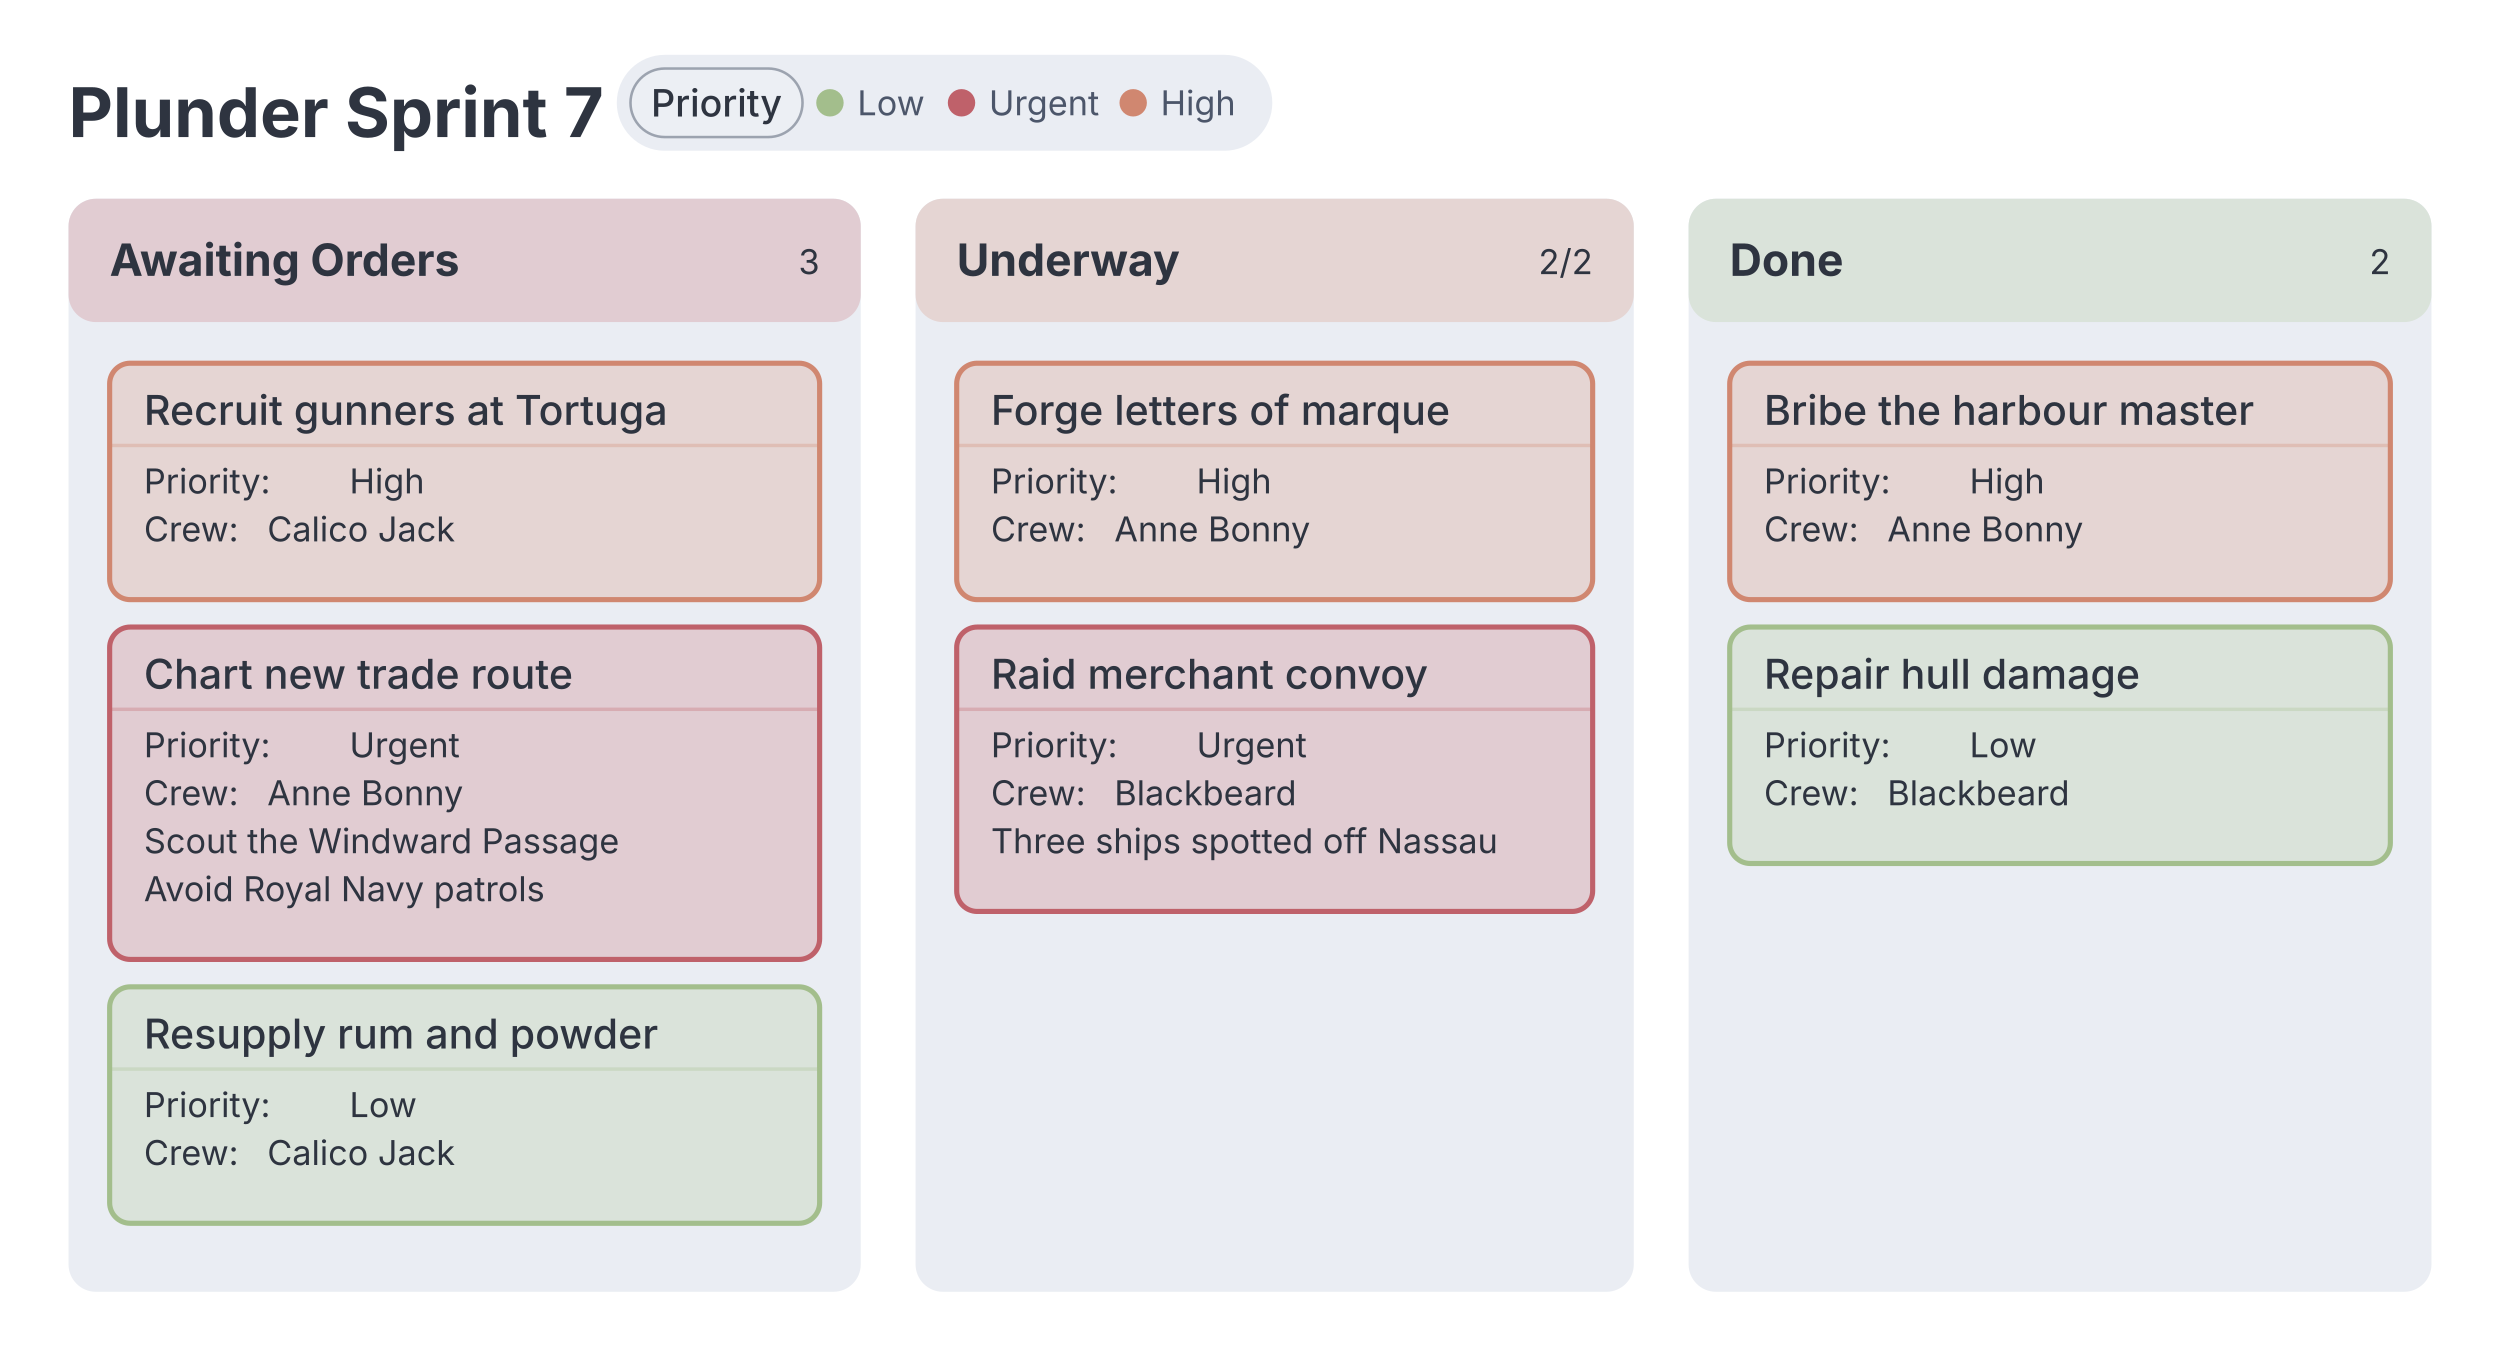
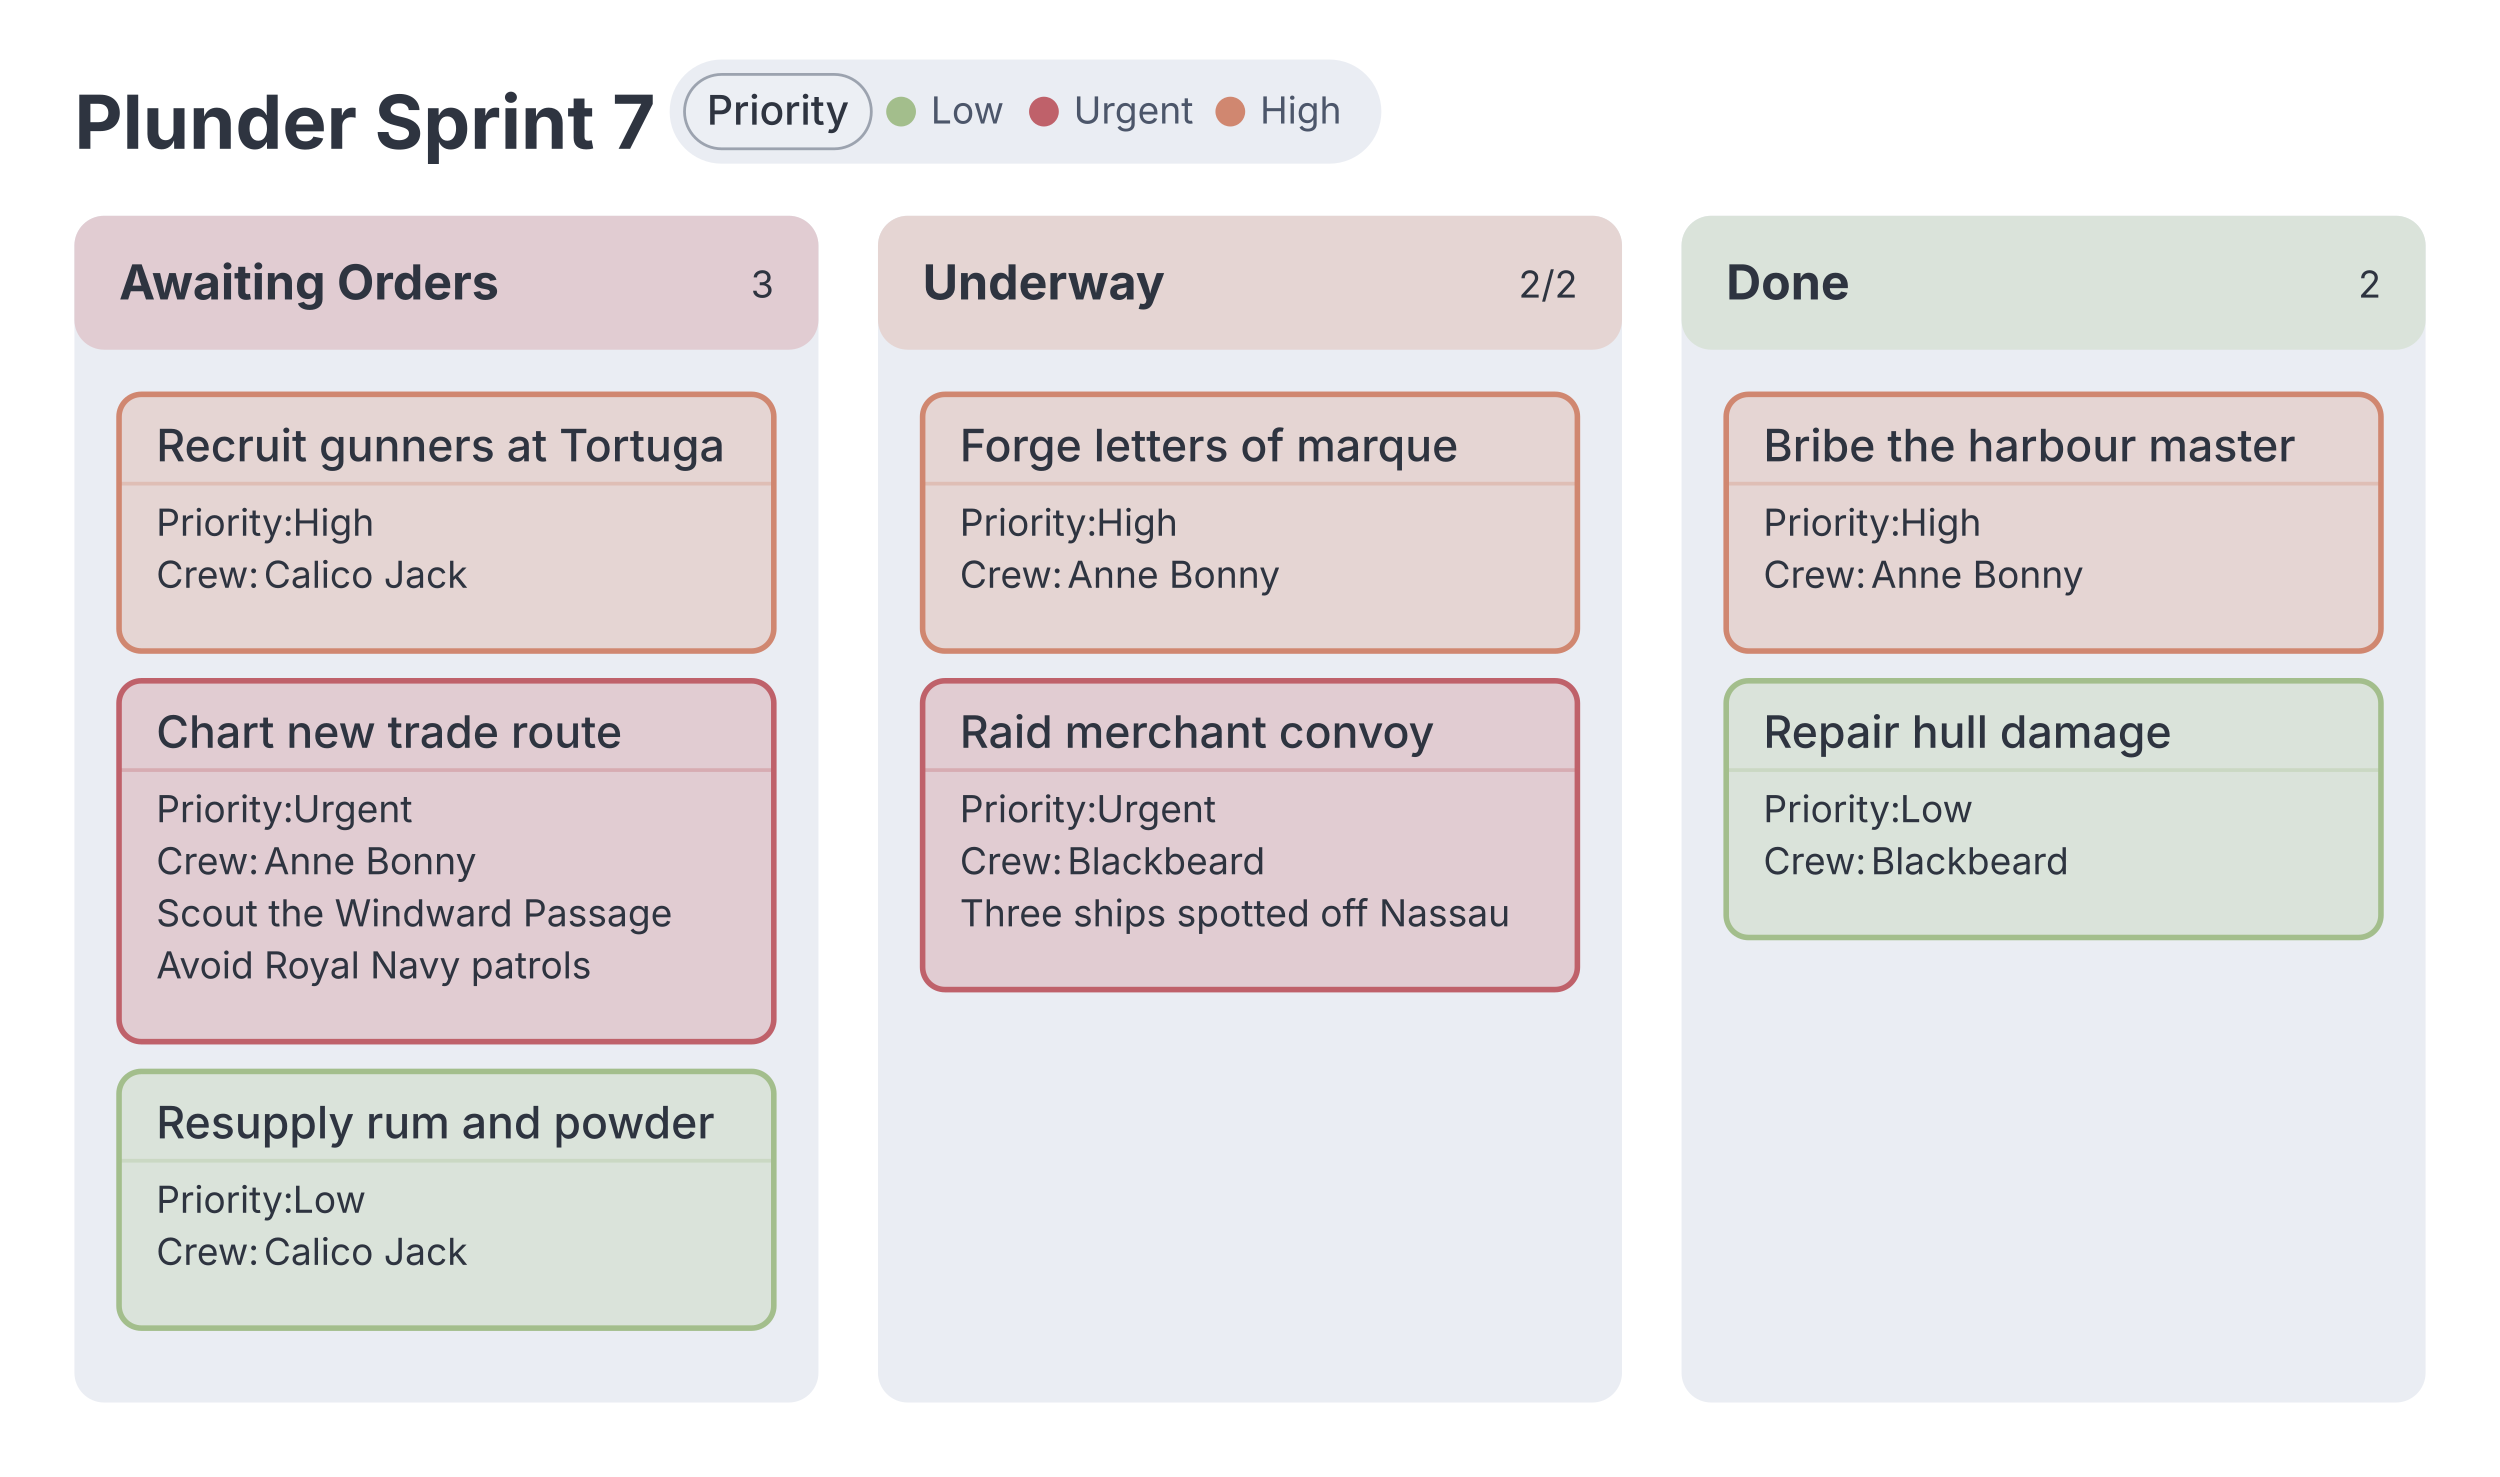
- <svg xmlns="http://www.w3.org/2000/svg" width="729.6" height="397" viewBox="0 0 729.6 397" preserveAspectRatio="xMidYMin meet" font-family="Inter, system-ui, Avenir, Helvetica, Arial, sans-serif" style="background: rgb(236, 239, 244); font-family: Inter, system-ui, Avenir, Helvetica, Arial, sans-serif;">
+ <svg xmlns="http://www.w3.org/2000/svg" width="672" height="397" viewBox="0 0 672 397" preserveAspectRatio="xMidYMin meet" font-family="Inter, system-ui, Avenir, Helvetica, Arial, sans-serif" style="background: rgb(236, 239, 244); font-family: Inter, system-ui, Avenir, Helvetica, Arial, sans-serif;">
  <text class="chart-title" data-line-number="1" x="20" y="40" font-size="20" font-weight="700" fill="#2e3440">Plunder Sprint 7</text>
  <g class="kanban-legend" transform="translate(180,16)">
    <g class="dgmo-legend" data-legend-title-relation="inline-with-title" data-legend-capsule-addon-width="0" data-legend-active="priority">
      <g transform="translate(0,0)" data-legend-group="priority" style="cursor: pointer;">
        <rect width="191.31" height="28" rx="14" fill="#eaedf3" />
        <rect x="4" y="4" width="50.21" height="20" rx="10" fill="#eceff4" />
        <rect x="4" y="4" width="50.21" height="20" rx="10" fill="none" stroke="#9ca3af" stroke-width="0.75" />
-         <text x="29.105" y="14" text-anchor="middle" dominant-baseline="central" font-size="11" font-weight="500" fill="#2e3440" pointer-events="none" font-family="Inter, system-ui, Avenir, Helvetica, Arial, sans-serif">Priority</text>
+         <text x="29.105" y="14" text-anchor="middle" dy="0.32em" font-size="11" font-weight="500" fill="#2e3440" pointer-events="none" font-family="Inter, system-ui, Avenir, Helvetica, Arial, sans-serif">Priority</text>
        <g data-legend-entry="low" data-series-name="Low" style="cursor: pointer;">
          <circle cx="62.21" cy="14" r="4" fill="#a3be8c" />
-           <text x="70.21" y="14" dominant-baseline="central" font-size="10" fill="#4c566a" font-family="Inter, system-ui, Avenir, Helvetica, Arial, sans-serif">Low</text>
+           <text x="70.21" y="14" dy="0.32em" font-size="10" fill="#4c566a" font-family="Inter, system-ui, Avenir, Helvetica, Arial, sans-serif">Low</text>
        </g>
        <g data-legend-entry="urgent" data-series-name="Urgent" style="cursor: pointer;">
          <circle cx="100.61" cy="14" r="4" fill="#bf616a" />
-           <text x="108.61" y="14" dominant-baseline="central" font-size="10" fill="#4c566a" font-family="Inter, system-ui, Avenir, Helvetica, Arial, sans-serif">Urgent</text>
+           <text x="108.61" y="14" dy="0.32em" font-size="10" fill="#4c566a" font-family="Inter, system-ui, Avenir, Helvetica, Arial, sans-serif">Urgent</text>
        </g>
        <g data-legend-entry="high" data-series-name="High" style="cursor: pointer;">
          <circle cx="150.71" cy="14" r="4" fill="#d08770" />
-           <text x="158.71" y="14" dominant-baseline="central" font-size="10" fill="#4c566a" font-family="Inter, system-ui, Avenir, Helvetica, Arial, sans-serif">High</text>
+           <text x="158.71" y="14" dy="0.32em" font-size="10" fill="#4c566a" font-family="Inter, system-ui, Avenir, Helvetica, Arial, sans-serif">High</text>
        </g>
      </g>
    </g>
  </g>
  <g class="kanban-column" data-column-id="col-1" data-line-number="13">
-     <rect x="20" y="58" width="231.2" height="319" rx="8" fill="#eaedf3" />
-     <rect x="20" y="58" width="231.2" height="36" rx="8" fill="#e1ccd2" />
+     <rect x="20" y="58" width="200" height="319" rx="8" fill="#eaedf3" />
+     <rect x="20" y="58" width="200" height="36" rx="8" fill="#e1ccd2" />
    <text x="32" y="80.5" font-size="13" font-weight="bold" fill="#2e3440">Awaiting Orders</text>
-     <text x="239.2" y="80" text-anchor="end" font-size="10" fill="#2e3440" font-weight="normal">3</text>
+     <text x="208" y="80" text-anchor="end" font-size="10" fill="#2e3440" font-weight="normal">3</text>
    <g class="kanban-card" data-card-id="card-1" data-line-number="14" data-tag-priority="high">
-       <rect x="32" y="106" width="207.2" height="69" rx="6" fill="#e5d5d3" stroke="#d08770" stroke-width="1.5" />
+       <rect x="32" y="106" width="176" height="69" rx="6" fill="#e5d5d3" stroke="#d08770" stroke-width="1.5" />
      <text x="42" y="124" font-size="12" font-weight="500" fill="#2e3440">
        <tspan>Recruit gunners at Tortuga</tspan>
      </text>
-       <line x1="32" y1="130" x2="239.2" y2="130" stroke="#d08770" stroke-opacity="0.3" stroke-width="1" />
+       <line x1="32" y1="130" x2="208" y2="130" stroke="#d08770" stroke-opacity="0.3" stroke-width="1" />
      <text x="42" y="144" font-size="10" fill="#2e3440">Priority: </text>
-       <text x="102" y="144" font-size="10" fill="#2e3440">High</text>
+       <text x="78.7" y="144" font-size="10" fill="#2e3440">High</text>
      <text x="42" y="158" font-size="10" fill="#2e3440">Crew: </text>
-       <text x="78" y="158" font-size="10" fill="#2e3440">Calico Jack</text>
+       <text x="70.9" y="158" font-size="10" fill="#2e3440">Calico Jack</text>
    </g>
    <g class="kanban-card" data-card-id="card-2" data-line-number="15" data-tag-priority="urgent">
-       <rect x="32" y="183" width="207.2" height="97" rx="6" fill="#e1ccd2" stroke="#bf616a" stroke-width="1.5" />
+       <rect x="32" y="183" width="176" height="97" rx="6" fill="#e1ccd2" stroke="#bf616a" stroke-width="1.5" />
      <text x="42" y="201" font-size="12" font-weight="500" fill="#2e3440">
        <tspan>Chart new trade route</tspan>
      </text>
-       <line x1="32" y1="207" x2="239.2" y2="207" stroke="#bf616a" stroke-opacity="0.3" stroke-width="1" />
+       <line x1="32" y1="207" x2="208" y2="207" stroke="#bf616a" stroke-opacity="0.3" stroke-width="1" />
      <text x="42" y="221" font-size="10" fill="#2e3440">Priority: </text>
-       <text x="102" y="221" font-size="10" fill="#2e3440">Urgent</text>
+       <text x="78.7" y="221" font-size="10" fill="#2e3440">Urgent</text>
      <text x="42" y="235" font-size="10" fill="#2e3440">Crew: </text>
-       <text x="78" y="235" font-size="10" fill="#2e3440">Anne Bonny</text>
+       <text x="70.9" y="235" font-size="10" fill="#2e3440">Anne Bonny</text>
      <text x="42" y="249" font-size="10" fill="#2e3440">
        <tspan>Scout the Windward Passage</tspan>
      </text>
      <text x="42" y="263" font-size="10" fill="#2e3440">
        <tspan>Avoid Royal Navy patrols</tspan>
      </text>
    </g>
    <g class="kanban-card" data-card-id="card-3" data-line-number="18" data-tag-priority="low">
-       <rect x="32" y="288" width="207.2" height="69" rx="6" fill="#dae3da" stroke="#a3be8c" stroke-width="1.5" />
+       <rect x="32" y="288" width="176" height="69" rx="6" fill="#dae3da" stroke="#a3be8c" stroke-width="1.5" />
      <text x="42" y="306" font-size="12" font-weight="500" fill="#2e3440">
        <tspan>Resupply rum and powder</tspan>
      </text>
-       <line x1="32" y1="312" x2="239.2" y2="312" stroke="#a3be8c" stroke-opacity="0.3" stroke-width="1" />
+       <line x1="32" y1="312" x2="208" y2="312" stroke="#a3be8c" stroke-opacity="0.3" stroke-width="1" />
      <text x="42" y="326" font-size="10" fill="#2e3440">Priority: </text>
-       <text x="102" y="326" font-size="10" fill="#2e3440">Low</text>
+       <text x="78.7" y="326" font-size="10" fill="#2e3440">Low</text>
      <text x="42" y="340" font-size="10" fill="#2e3440">Crew: </text>
-       <text x="78" y="340" font-size="10" fill="#2e3440">Calico Jack</text>
+       <text x="70.9" y="340" font-size="10" fill="#2e3440">Calico Jack</text>
    </g>
  </g>
  <g class="kanban-column" data-column-id="col-2" data-line-number="20">
-     <rect x="267.2" y="58" width="209.6" height="319" rx="8" fill="#eaedf3" />
-     <rect x="267.2" y="58" width="209.6" height="36" rx="8" fill="#e5d5d3" />
-     <text x="279.2" y="80.5" font-size="13" font-weight="bold" fill="#2e3440">Underway</text>
-     <text x="464.8" y="80" text-anchor="end" font-size="10" fill="#2e3440" font-weight="normal">2/2</text>
+     <rect x="236" y="58" width="200" height="319" rx="8" fill="#eaedf3" />
+     <rect x="236" y="58" width="200" height="36" rx="8" fill="#e5d5d3" />
+     <text x="248" y="80.5" font-size="13" font-weight="bold" fill="#2e3440">Underway</text>
+     <text x="424" y="80" text-anchor="end" font-size="10" fill="#2e3440" font-weight="normal">2/2</text>
    <g class="kanban-card" data-card-id="card-4" data-line-number="21" data-tag-priority="high">
-       <rect x="279.2" y="106" width="185.6" height="69" rx="6" fill="#e5d5d3" stroke="#d08770" stroke-width="1.5" />
-       <text x="289.2" y="124" font-size="12" font-weight="500" fill="#2e3440">
+       <rect x="248" y="106" width="176" height="69" rx="6" fill="#e5d5d3" stroke="#d08770" stroke-width="1.5" />
+       <text x="258" y="124" font-size="12" font-weight="500" fill="#2e3440">
        <tspan>Forge letters of marque</tspan>
      </text>
-       <line x1="279.2" y1="130" x2="464.8" y2="130" stroke="#d08770" stroke-opacity="0.3" stroke-width="1" />
-       <text x="289.2" y="144" font-size="10" fill="#2e3440">Priority: </text>
-       <text x="349.2" y="144" font-size="10" fill="#2e3440">High</text>
-       <text x="289.2" y="158" font-size="10" fill="#2e3440">Crew: </text>
-       <text x="325.2" y="158" font-size="10" fill="#2e3440">Anne Bonny</text>
+       <line x1="248" y1="130" x2="424" y2="130" stroke="#d08770" stroke-opacity="0.3" stroke-width="1" />
+       <text x="258" y="144" font-size="10" fill="#2e3440">Priority: </text>
+       <text x="294.7" y="144" font-size="10" fill="#2e3440">High</text>
+       <text x="258" y="158" font-size="10" fill="#2e3440">Crew: </text>
+       <text x="286.9" y="158" font-size="10" fill="#2e3440">Anne Bonny</text>
    </g>
    <g class="kanban-card" data-card-id="card-5" data-line-number="22" data-tag-priority="urgent">
-       <rect x="279.2" y="183" width="185.6" height="83" rx="6" fill="#e1ccd2" stroke="#bf616a" stroke-width="1.5" />
-       <text x="289.2" y="201" font-size="12" font-weight="500" fill="#2e3440">
+       <rect x="248" y="183" width="176" height="83" rx="6" fill="#e1ccd2" stroke="#bf616a" stroke-width="1.5" />
+       <text x="258" y="201" font-size="12" font-weight="500" fill="#2e3440">
        <tspan>Raid merchant convoy</tspan>
      </text>
-       <line x1="279.2" y1="207" x2="464.8" y2="207" stroke="#bf616a" stroke-opacity="0.3" stroke-width="1" />
-       <text x="289.2" y="221" font-size="10" fill="#2e3440">Priority: </text>
-       <text x="349.2" y="221" font-size="10" fill="#2e3440">Urgent</text>
-       <text x="289.2" y="235" font-size="10" fill="#2e3440">Crew: </text>
-       <text x="325.2" y="235" font-size="10" fill="#2e3440">Blackbeard</text>
-       <text x="289.2" y="249" font-size="10" fill="#2e3440">
+       <line x1="248" y1="207" x2="424" y2="207" stroke="#bf616a" stroke-opacity="0.3" stroke-width="1" />
+       <text x="258" y="221" font-size="10" fill="#2e3440">Priority: </text>
+       <text x="294.7" y="221" font-size="10" fill="#2e3440">Urgent</text>
+       <text x="258" y="235" font-size="10" fill="#2e3440">Crew: </text>
+       <text x="286.9" y="235" font-size="10" fill="#2e3440">Blackbeard</text>
+       <text x="258" y="249" font-size="10" fill="#2e3440">
        <tspan>Three ships spotted off Nassau</tspan>
      </text>
    </g>
  </g>
  <g class="kanban-column" data-column-id="col-3" data-line-number="25">
-     <rect x="492.8" y="58" width="216.8" height="319" rx="8" fill="#eaedf3" />
-     <rect x="492.8" y="58" width="216.8" height="36" rx="8" fill="#dae3da" />
-     <text x="504.8" y="80.5" font-size="13" font-weight="bold" fill="#2e3440">Done</text>
-     <text x="697.6" y="80" text-anchor="end" font-size="10" fill="#2e3440" font-weight="normal">2</text>
+     <rect x="452" y="58" width="200" height="319" rx="8" fill="#eaedf3" />
+     <rect x="452" y="58" width="200" height="36" rx="8" fill="#dae3da" />
+     <text x="464" y="80.5" font-size="13" font-weight="bold" fill="#2e3440">Done</text>
+     <text x="640" y="80" text-anchor="end" font-size="10" fill="#2e3440" font-weight="normal">2</text>
    <g class="kanban-card" data-card-id="card-6" data-line-number="26" data-tag-priority="high">
-       <rect x="504.8" y="106" width="192.8" height="69" rx="6" fill="#e5d5d3" stroke="#d08770" stroke-width="1.5" />
-       <text x="514.8" y="124" font-size="12" font-weight="500" fill="#2e3440">
+       <rect x="464" y="106" width="176" height="69" rx="6" fill="#e5d5d3" stroke="#d08770" stroke-width="1.5" />
+       <text x="474" y="124" font-size="12" font-weight="500" fill="#2e3440">
        <tspan>Bribe the harbour master</tspan>
      </text>
-       <line x1="504.8" y1="130" x2="697.6" y2="130" stroke="#d08770" stroke-opacity="0.3" stroke-width="1" />
-       <text x="514.8" y="144" font-size="10" fill="#2e3440">Priority: </text>
-       <text x="574.8" y="144" font-size="10" fill="#2e3440">High</text>
-       <text x="514.8" y="158" font-size="10" fill="#2e3440">Crew: </text>
-       <text x="550.8" y="158" font-size="10" fill="#2e3440">Anne Bonny</text>
+       <line x1="464" y1="130" x2="640" y2="130" stroke="#d08770" stroke-opacity="0.3" stroke-width="1" />
+       <text x="474" y="144" font-size="10" fill="#2e3440">Priority: </text>
+       <text x="510.7" y="144" font-size="10" fill="#2e3440">High</text>
+       <text x="474" y="158" font-size="10" fill="#2e3440">Crew: </text>
+       <text x="502.9" y="158" font-size="10" fill="#2e3440">Anne Bonny</text>
    </g>
    <g class="kanban-card" data-card-id="card-7" data-line-number="27" data-tag-priority="low">
-       <rect x="504.8" y="183" width="192.8" height="69" rx="6" fill="#dae3da" stroke="#a3be8c" stroke-width="1.5" />
-       <text x="514.8" y="201" font-size="12" font-weight="500" fill="#2e3440">
+       <rect x="464" y="183" width="176" height="69" rx="6" fill="#dae3da" stroke="#a3be8c" stroke-width="1.5" />
+       <text x="474" y="201" font-size="12" font-weight="500" fill="#2e3440">
        <tspan>Repair hull damage</tspan>
      </text>
-       <line x1="504.8" y1="207" x2="697.6" y2="207" stroke="#a3be8c" stroke-opacity="0.3" stroke-width="1" />
-       <text x="514.8" y="221" font-size="10" fill="#2e3440">Priority: </text>
-       <text x="574.8" y="221" font-size="10" fill="#2e3440">Low</text>
-       <text x="514.8" y="235" font-size="10" fill="#2e3440">Crew: </text>
-       <text x="550.8" y="235" font-size="10" fill="#2e3440">Blackbeard</text>
+       <line x1="464" y1="207" x2="640" y2="207" stroke="#a3be8c" stroke-opacity="0.3" stroke-width="1" />
+       <text x="474" y="221" font-size="10" fill="#2e3440">Priority: </text>
+       <text x="510.7" y="221" font-size="10" fill="#2e3440">Low</text>
+       <text x="474" y="235" font-size="10" fill="#2e3440">Crew: </text>
+       <text x="502.9" y="235" font-size="10" fill="#2e3440">Blackbeard</text>
    </g>
  </g>
</svg>
